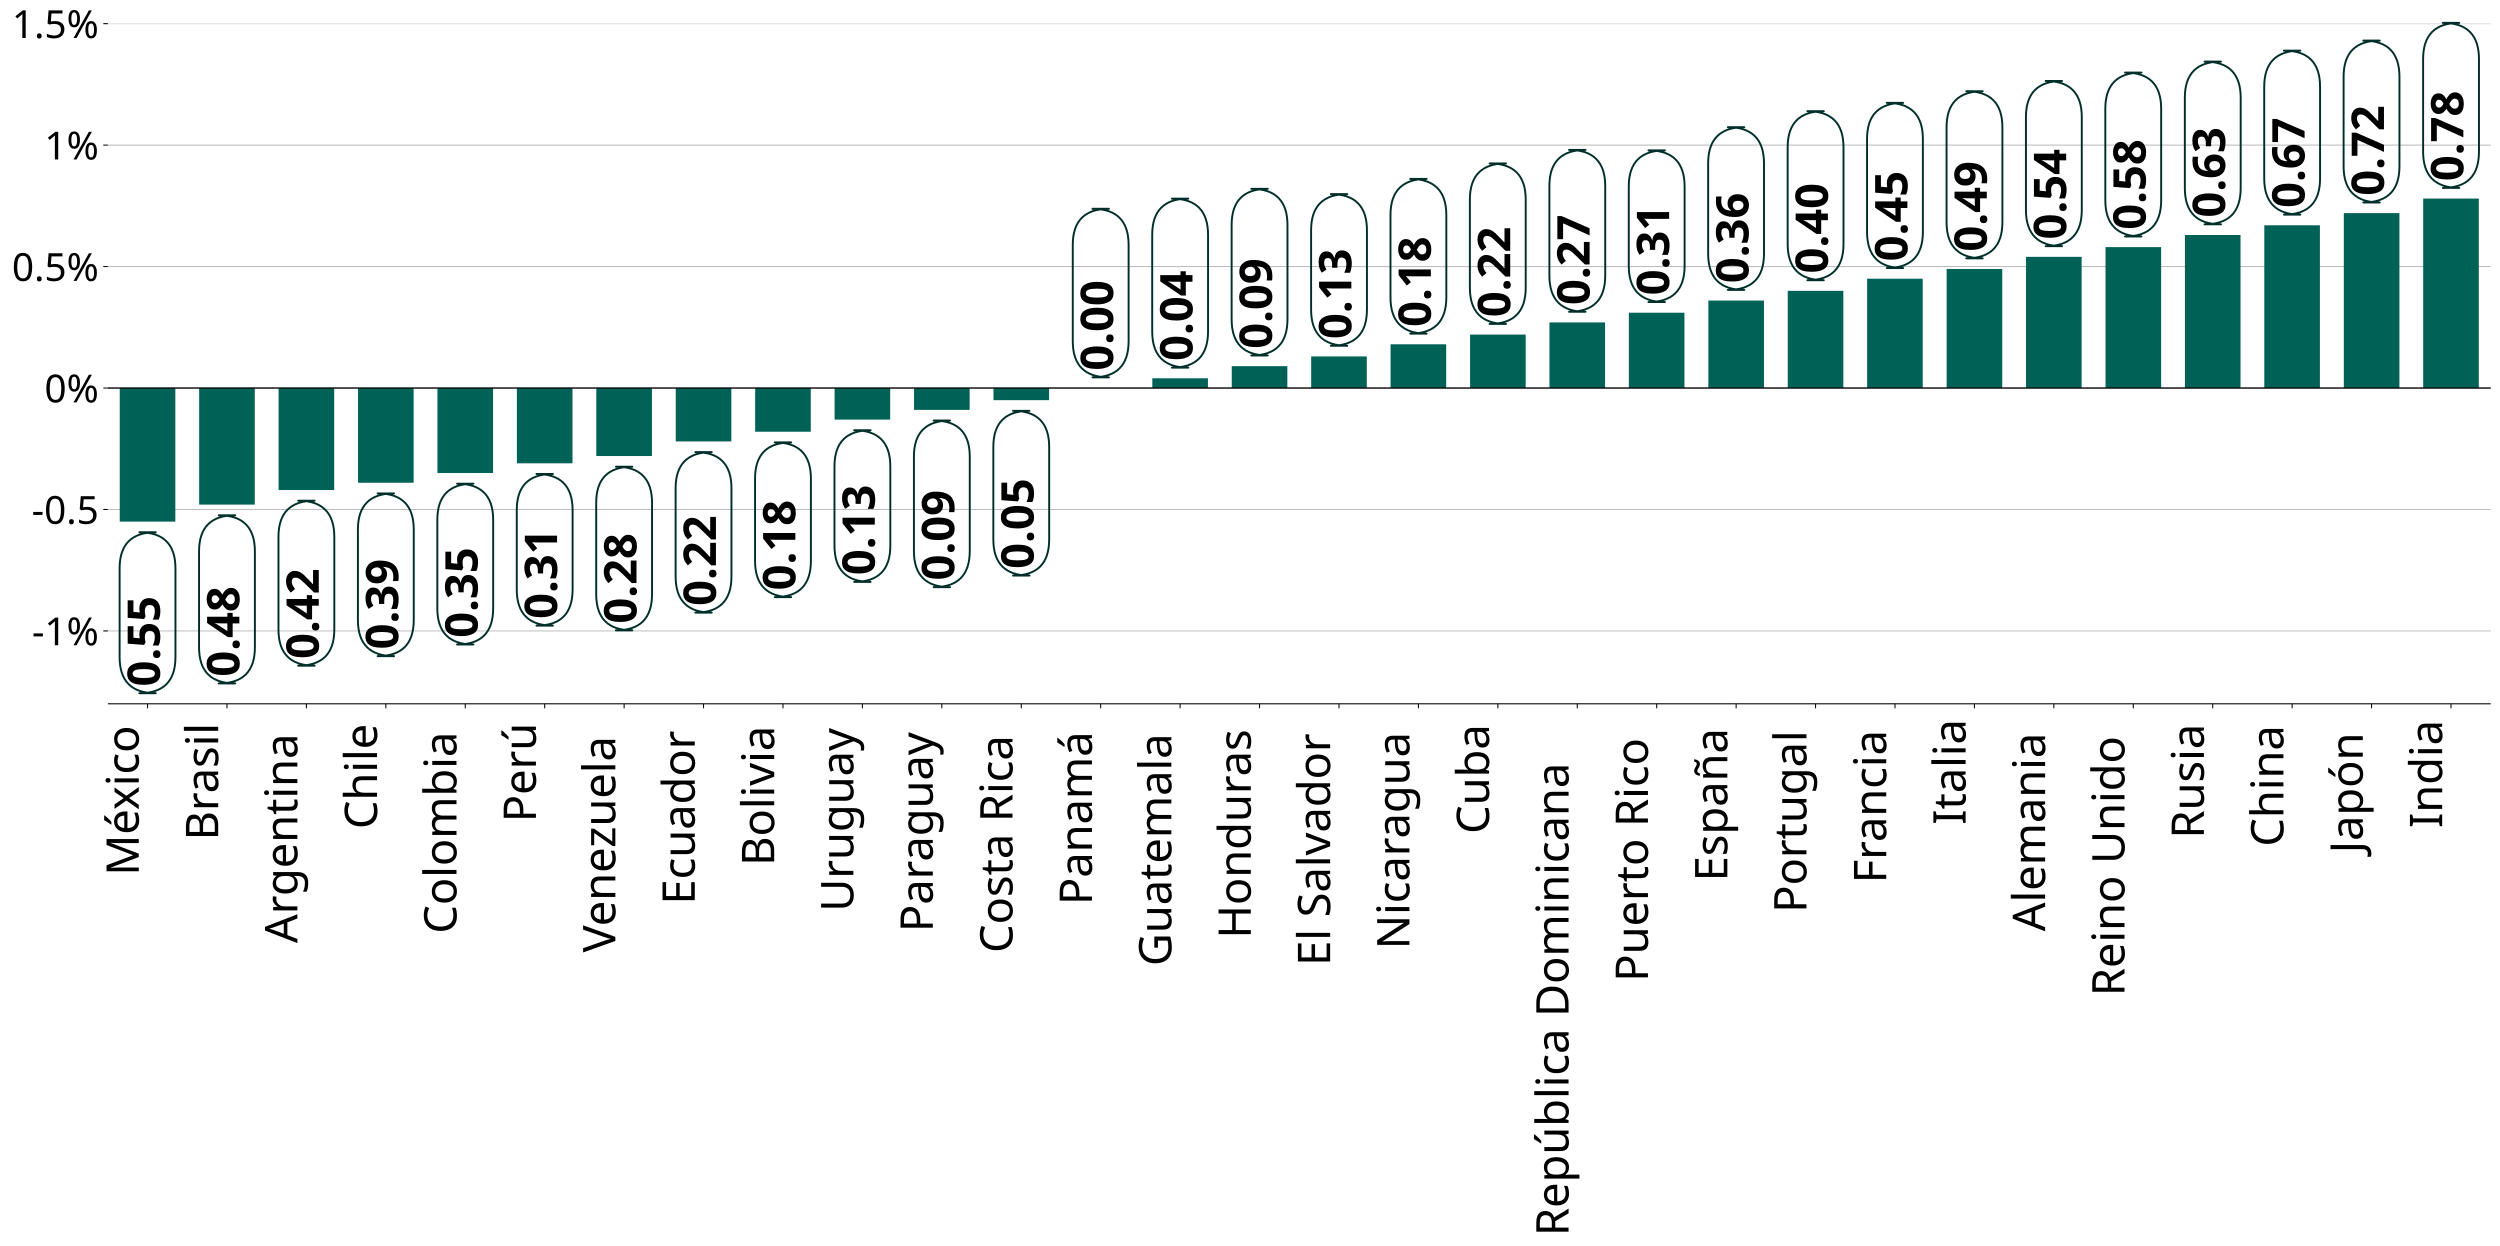
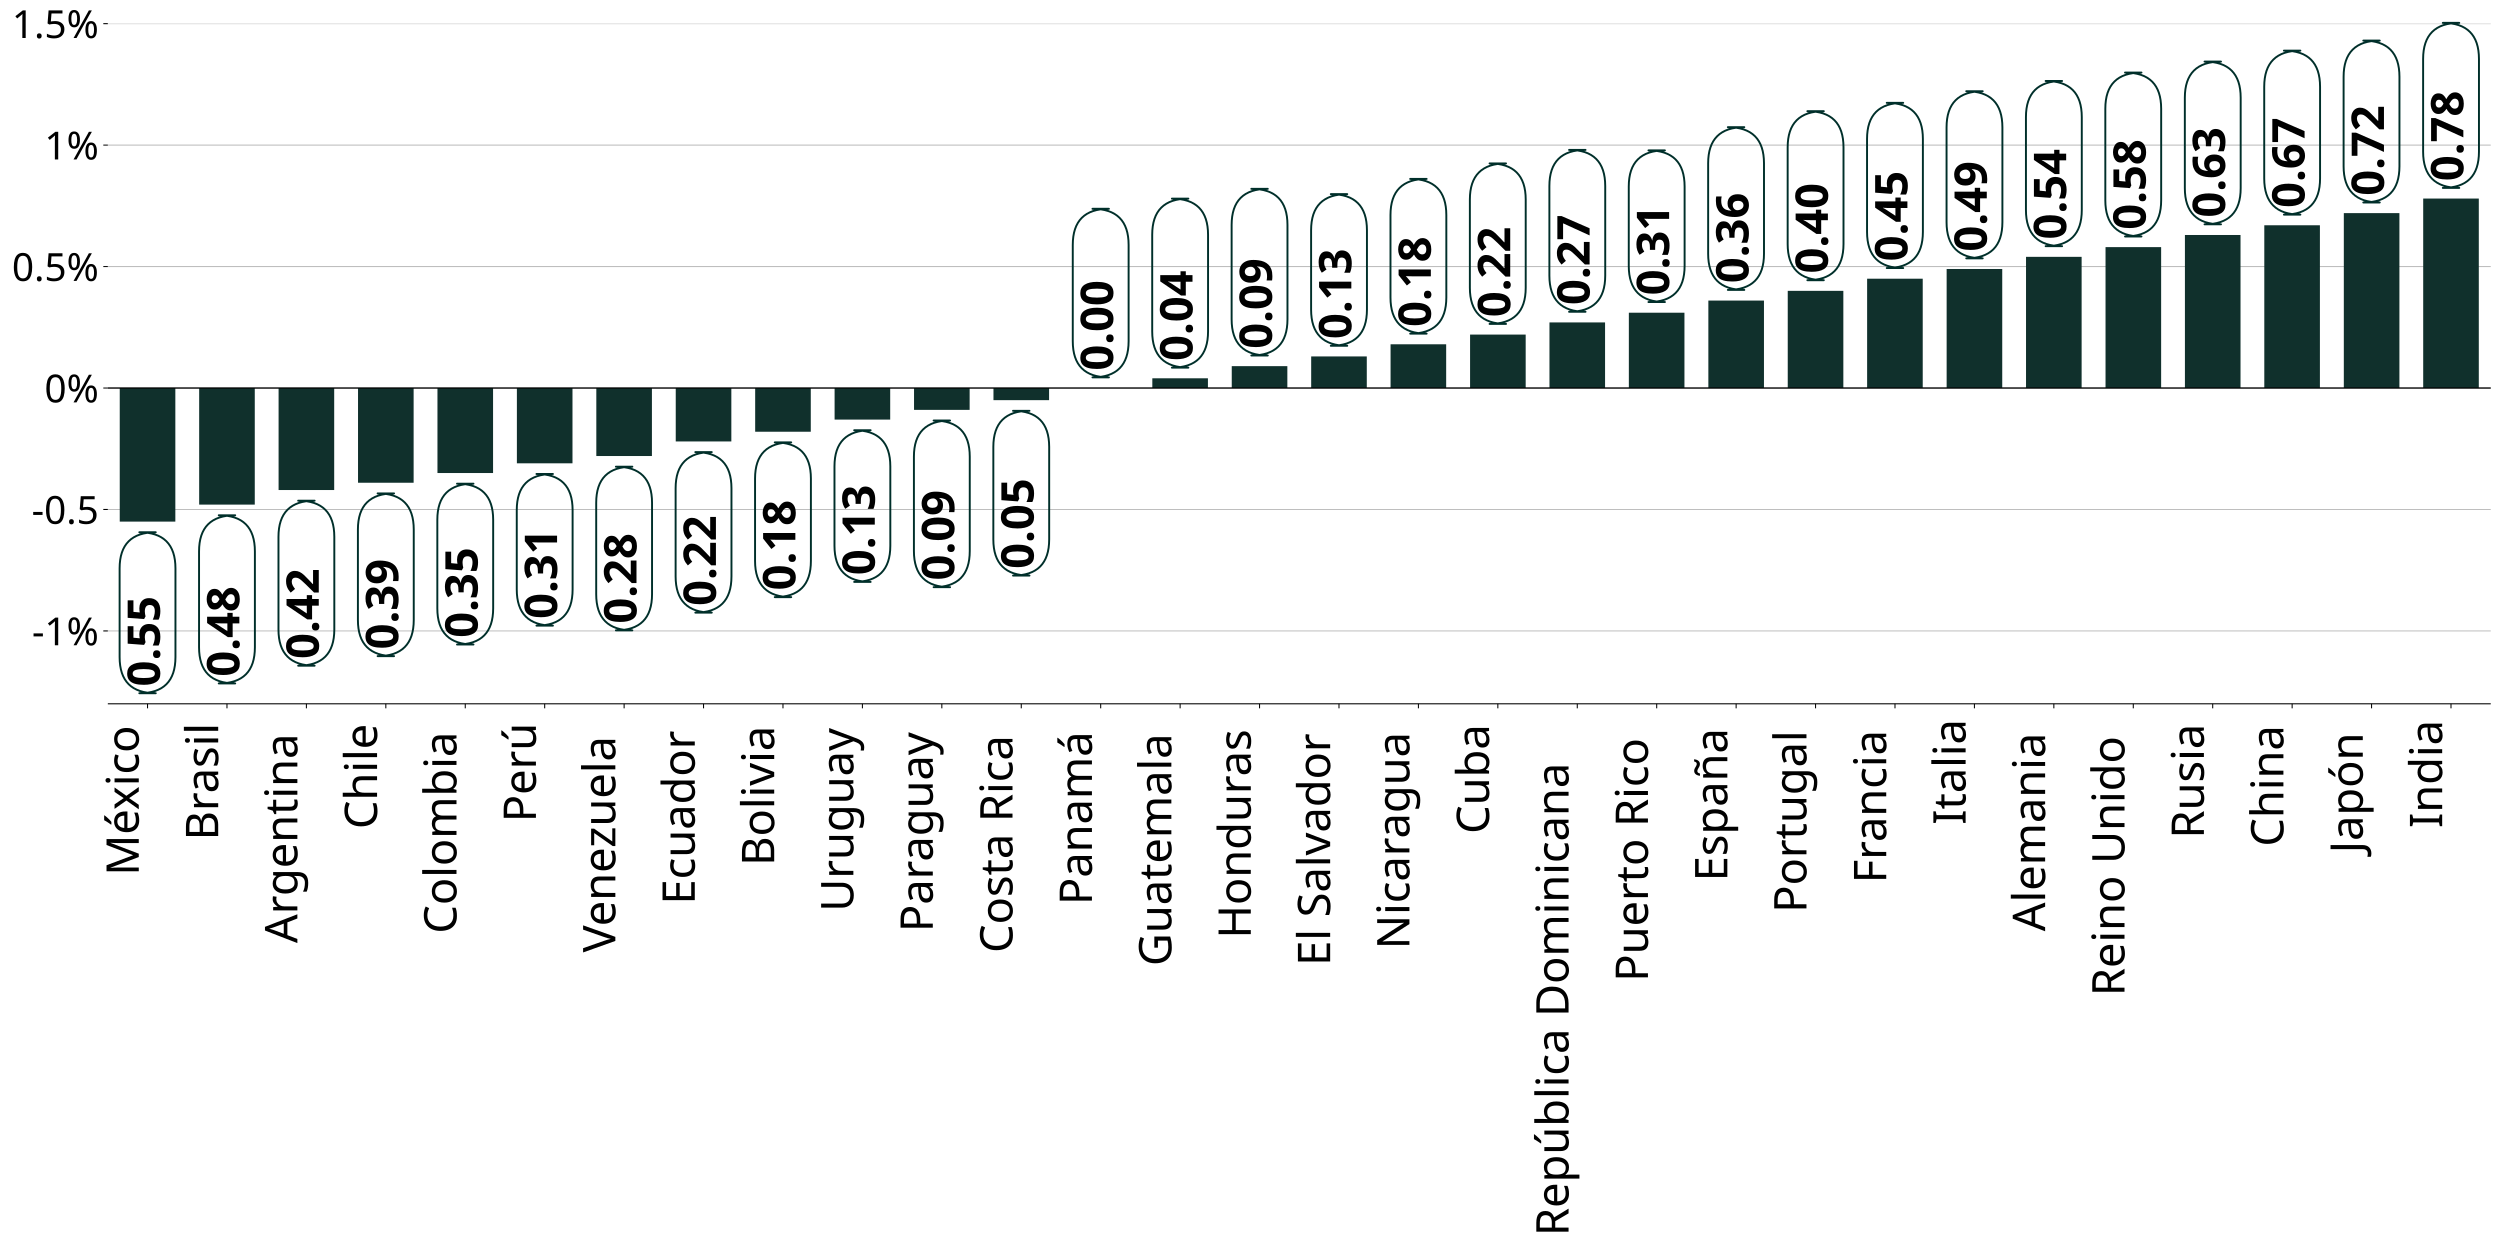
<svg xmlns="http://www.w3.org/2000/svg" xmlns:xlink="http://www.w3.org/1999/xlink" width="1936.8pt" height="964.78pt" version="1.1" viewBox="0 0 1936.8 964.78">
  <defs>
    <style type="text/css">*{stroke-linejoin: round; stroke-linecap: butt}</style>
  </defs>
  <path d="m0 964.78h1936.8v-964.78h-1936.8v964.78z" opacity="0" />
  <path d="m83.533 545.24h1846.1v-526.91h-1846.1v526.91z" opacity="0" />
  <defs>
    <path id="b" d="m0 0v3.5" stroke="#000" stroke-width=".8" />
  </defs>
  <use x="114.301" y="545.24" stroke="#000000" stroke-width=".8" xlink:href="#b" />
  <text transform="translate(107.51 678.38) rotate(-90)" font-family="'Montserrat'" font-size="35px" font-weight="500">México</text>
  <use x="175.836" y="545.24" stroke="#000000" stroke-width=".8" xlink:href="#b" />
  <text transform="translate(169.04 651.08) rotate(-90)" font-family="'Montserrat'" font-size="35px" font-weight="500">Brasil</text>
  <use x="237.372" y="545.24" stroke="#000000" stroke-width=".8" xlink:href="#b" />
  <text transform="translate(230.37 730.64) rotate(-90)" font-family="'Montserrat'" font-size="35px" font-weight="500">Argentina</text>
  <use x="298.908" y="545.24" stroke="#000000" stroke-width=".8" xlink:href="#b" />
  <text transform="translate(292.12 642.33) rotate(-90)" font-family="'Montserrat'" font-size="35px" font-weight="500">Chile</text>
  <use x="360.443" y="545.24" stroke="#000000" stroke-width=".8" xlink:href="#b" />
  <text transform="translate(353.65 723.32) rotate(-90)" font-family="'Montserrat'" font-size="35px" font-weight="500">Colombia</text>
  <use x="421.979" y="545.24" stroke="#000000" stroke-width=".8" xlink:href="#b" />
  <text transform="translate(415.19 636.98) rotate(-90)" font-family="'Montserrat'" font-size="35px" font-weight="500">Perú</text>
  <use x="483.515" y="545.24" stroke="#000000" stroke-width=".8" xlink:href="#b" />
  <text transform="translate(476.72 737.88) rotate(-90)" font-family="'Montserrat'" font-size="35px" font-weight="500">Venezuela</text>
  <use x="545.05" y="545.24" stroke="#000000" stroke-width=".8" xlink:href="#b" />
  <text transform="translate(538.26 700.74) rotate(-90)" font-family="'Montserrat'" font-size="35px" font-weight="500">Ecuador</text>
  <use x="606.586" y="545.24" stroke="#000000" stroke-width=".8" xlink:href="#b" />
  <text transform="translate(599.79 670.76) rotate(-90)" font-family="'Montserrat'" font-size="35px" font-weight="500">Bolivia</text>
  <use x="668.122" y="545.24" stroke="#000000" stroke-width=".8" xlink:href="#b" />
  <text transform="translate(661.12 706.31) rotate(-90)" font-family="'Montserrat'" font-size="35px" font-weight="500">Uruguay</text>
  <use x="729.657" y="545.24" stroke="#000000" stroke-width=".8" xlink:href="#b" />
  <text transform="translate(722.66 722.06) rotate(-90)" font-family="'Montserrat'" font-size="35px" font-weight="500">Paraguay</text>
  <use x="791.193" y="545.24" stroke="#000000" stroke-width=".8" xlink:href="#b" />
  <text transform="translate(784.4 738.27) rotate(-90)" font-family="'Montserrat'" font-size="35px" font-weight="500">Costa Rica</text>
  <use x="852.729" y="545.24" stroke="#000000" stroke-width=".8" xlink:href="#b" />
  <text transform="translate(845.94 701.13) rotate(-90)" font-family="'Montserrat'" font-size="35px" font-weight="500">Panamá</text>
  <use x="914.264" y="545.24" stroke="#000000" stroke-width=".8" xlink:href="#b" />
  <text transform="translate(907.47 748.42) rotate(-90)" font-family="'Montserrat'" font-size="35px" font-weight="500">Guatemala</text>
  <use x="975.8" y="545.24" stroke="#000000" stroke-width=".8" xlink:href="#b" />
  <text transform="translate(969.01 727.1) rotate(-90)" font-family="'Montserrat'" font-size="35px" font-weight="500">Honduras</text>
  <use x="1037.336" y="545.24" stroke="#000000" stroke-width=".8" xlink:href="#b" />
  <text transform="translate(1030.5 748.25) rotate(-90)" font-family="'Montserrat'" font-size="35px" font-weight="500">El Salvador</text>
  <use x="1098.871" y="545.24" stroke="#000000" stroke-width=".8" xlink:href="#b" />
  <text transform="translate(1091.9 735.39) rotate(-90)" font-family="'Montserrat'" font-size="35px" font-weight="500">Nicaragua</text>
  <use x="1160.407" y="545.24" stroke="#000000" stroke-width=".8" xlink:href="#b" />
  <text transform="translate(1153.6 646.04) rotate(-90)" font-family="'Montserrat'" font-size="35px" font-weight="500">Cuba</text>
  <use x="1221.943" y="545.24" stroke="#000000" stroke-width=".8" xlink:href="#b" />
  <text transform="translate(1215.2 957.58) rotate(-90)" font-family="'Montserrat'" font-size="35px" font-weight="500">República Dominicana</text>
  <use x="1283.478" y="545.24" stroke="#000000" stroke-width=".8" xlink:href="#b" />
  <text transform="translate(1276.7 760.53) rotate(-90)" font-family="'Montserrat'" font-size="35px" font-weight="500">Puerto Rico</text>
  <use x="1345.014" y="545.24" stroke="#000000" stroke-width=".8" xlink:href="#b" />
  <text transform="translate(1338.2 682.78) rotate(-90)" font-family="'Montserrat'" font-size="35px" font-weight="500">España</text>
  <use x="1406.55" y="545.24" stroke="#000000" stroke-width=".8" xlink:href="#b" />
  <text transform="translate(1399.5 707.12) rotate(-90)" font-family="'Montserrat'" font-size="35px" font-weight="500">Portugal</text>
  <use x="1468.085" y="545.24" stroke="#000000" stroke-width=".8" xlink:href="#b" />
  <text transform="translate(1461.3 684.26) rotate(-90)" font-family="'Montserrat'" font-size="35px" font-weight="500">Francia</text>
  <use x="1529.621" y="545.24" stroke="#000000" stroke-width=".8" xlink:href="#b" />
  <text transform="translate(1522.8 638.97) rotate(-90)" font-family="'Montserrat'" font-size="35px" font-weight="500">Italia</text>
  <use x="1591.157" y="545.24" stroke="#000000" stroke-width=".8" xlink:href="#b" />
  <text transform="translate(1584.4 721.5) rotate(-90)" font-family="'Montserrat'" font-size="35px" font-weight="500">Alemania</text>
  <use x="1652.692" y="545.24" stroke="#000000" stroke-width=".8" xlink:href="#b" />
  <text transform="translate(1645.9 771.73) rotate(-90)" font-family="'Montserrat'" font-size="35px" font-weight="500">Reino Unido</text>
  <use x="1714.228" y="545.24" stroke="#000000" stroke-width=".8" xlink:href="#b" />
  <text transform="translate(1707.4 649.61) rotate(-90)" font-family="'Montserrat'" font-size="35px" font-weight="500">Rusia</text>
  <use x="1775.764" y="545.24" stroke="#000000" stroke-width=".8" xlink:href="#b" />
  <text transform="translate(1769 655.91) rotate(-90)" font-family="'Montserrat'" font-size="35px" font-weight="500">China</text>
  <use x="1837.299" y="545.24" stroke="#000000" stroke-width=".8" xlink:href="#b" />
  <text transform="translate(1830.5 661.05) rotate(-90)" font-family="'Montserrat'" font-size="35px" font-weight="500">Japón</text>
  <use x="1898.835" y="545.24" stroke="#000000" stroke-width=".8" xlink:href="#b" />
  <text transform="translate(1892 641.49) rotate(-90)" font-family="'Montserrat'" font-size="35px" font-weight="500">India</text>
  <path d="m83.533 488.79h1846.1" clip-path="url(#a)" fill="none" stroke="#b9b9b9" stroke-linecap="square" stroke-width=".75" />
  <defs>
    <path id="c" d="m0 0h-3.5" stroke="#000" stroke-width=".8" />
  </defs>
  <use x="83.533" y="488.786" stroke="#000000" stroke-width=".8" xlink:href="#c" />
  <text transform="rotate(-0 76.533 499.92)" x="76.533" y="499.916" font-family="'Montserrat'" font-size="30px" font-weight="500" text-anchor="end">-1%</text>
  <path d="m83.533 394.69h1846.1" clip-path="url(#a)" fill="none" stroke="#b9b9b9" stroke-linecap="square" stroke-width=".75" />
  <use x="83.533" y="394.695" stroke="#000000" stroke-width=".8" xlink:href="#c" />
  <text transform="rotate(-0 76.533 405.83)" x="76.533" y="405.825" font-family="'Montserrat'" font-size="30px" font-weight="500" text-anchor="end">-0.5</text>
  <path d="m83.533 300.6h1846.1" clip-path="url(#a)" fill="none" stroke="#b9b9b9" stroke-linecap="square" stroke-width=".75" />
  <use x="83.533" y="300.604" stroke="#000000" stroke-width=".8" xlink:href="#c" />
  <text transform="rotate(-0 76.533 311.73)" x="76.533" y="311.734" font-family="'Montserrat'" font-size="30px" font-weight="500" text-anchor="end">0%</text>
  <path d="m83.533 206.51h1846.1" clip-path="url(#a)" fill="none" stroke="#b9b9b9" stroke-linecap="square" stroke-width=".75" />
  <use x="83.533" y="206.513" stroke="#000000" stroke-width=".8" xlink:href="#c" />
  <text transform="rotate(-0 76.533 217.64)" x="76.533" y="217.643" font-family="'Montserrat'" font-size="30px" font-weight="500" text-anchor="end">0.5%</text>
  <path d="m83.533 112.42h1846.1" clip-path="url(#a)" fill="none" stroke="#b9b9b9" stroke-linecap="square" stroke-width=".75" />
  <use x="83.533" y="112.422" stroke="#000000" stroke-width=".8" xlink:href="#c" />
  <text transform="rotate(-0 76.533 123.55)" x="76.533" y="123.552" font-family="'Montserrat'" font-size="30px" font-weight="500" text-anchor="end">1%</text>
  <path d="m83.533 18.33h1846.1" clip-path="url(#a)" fill="none" stroke="#b9b9b9" stroke-linecap="square" stroke-width=".75" />
  <use x="83.533" y="18.33" stroke="#000000" stroke-width=".8" xlink:href="#c" />
  <text transform="rotate(-0 76.533 29.461)" x="76.533" y="29.461" font-family="'Montserrat'" font-size="30px" font-weight="500" text-anchor="end">1.5%</text>
-   <path d="m92.763 300.6h43.075v103.5h-43.075z" clip-path="url(#a)" fill="#006157" />
-   <path d="m154.3 300.6h43.075v90.327h-43.075z" clip-path="url(#a)" fill="#006157" />
-   <path d="m215.83 300.6h43.075v79.036h-43.075z" clip-path="url(#a)" fill="#006157" />
-   <path d="m277.37 300.6h43.075v73.391h-43.075z" clip-path="url(#a)" fill="#006157" />
-   <path d="m338.91 300.6h43.075v65.864h-43.075z" clip-path="url(#a)" fill="#006157" />
-   <path d="m400.44 300.6h43.075v58.336h-43.075z" clip-path="url(#a)" fill="#006157" />
-   <path d="m461.98 300.6h43.075v52.691h-43.075z" clip-path="url(#a)" fill="#006157" />
-   <path d="m523.51 300.6h43.075v41.4h-43.075z" clip-path="url(#a)" fill="#006157" />
-   <path d="m585.05 300.6h43.075v33.873h-43.075z" clip-path="url(#a)" fill="#006157" />
-   <path d="m646.58 300.6h43.075v24.464h-43.075z" clip-path="url(#a)" fill="#006157" />
-   <path d="m708.12 300.6h43.075v16.936h-43.075z" clip-path="url(#a)" fill="#006157" />
-   <path d="m769.66 300.6h43.075v9.409h-43.075z" clip-path="url(#a)" fill="#006157" />
-   <path d="m892.73 300.6h43.075v-7.527h-43.075z" clip-path="url(#a)" fill="#006157" />
-   <path d="m954.26 300.6h43.075v-16.936h-43.075z" clip-path="url(#a)" fill="#006157" />
-   <path d="m1015.8 300.6h43.075v-24.464h-43.075z" clip-path="url(#a)" fill="#006157" />
-   <path d="m1077.3 300.6h43.075v-33.873h-43.075z" clip-path="url(#a)" fill="#006157" />
-   <path d="m1138.9 300.6h43.075v-41.4h-43.075z" clip-path="url(#a)" fill="#006157" />
-   <path d="m1200.4 300.6h43.075v-50.809h-43.075z" clip-path="url(#a)" fill="#006157" />
-   <path d="m1261.9 300.6h43.075v-58.336h-43.075z" clip-path="url(#a)" fill="#006157" />
-   <path d="m1323.5 300.6h43.075v-67.746h-43.075z" clip-path="url(#a)" fill="#006157" />
-   <path d="m1385 300.6h43.075v-75.273h-43.075z" clip-path="url(#a)" fill="#006157" />
-   <path d="m1446.5 300.6h43.075v-84.682h-43.075z" clip-path="url(#a)" fill="#006157" />
-   <path d="m1508.1 300.6h43.075v-92.209h-43.075z" clip-path="url(#a)" fill="#006157" />
-   <path d="m1569.6 300.6h43.075v-101.62h-43.075z" clip-path="url(#a)" fill="#006157" />
-   <path d="m1631.2 300.6h43.075v-109.15h-43.075z" clip-path="url(#a)" fill="#006157" />
-   <path d="m1692.7 300.6h43.075v-118.55h-43.075z" clip-path="url(#a)" fill="#006157" />
-   <path d="m1754.2 300.6h43.075v-126.08h-43.075z" clip-path="url(#a)" fill="#006157" />
-   <path d="m1815.8 300.6h43.075v-135.49h-43.075z" clip-path="url(#a)" fill="#006157" />
-   <path d="m1877.3 300.6h43.075v-146.78h-43.075z" clip-path="url(#a)" fill="#006157" />
+   <path d="m92.763 300.6h43.075v103.5h-43.075z" clip-path="url(#a)" fill="#10302c" />
+   <path d="m154.3 300.6h43.075v90.327h-43.075z" clip-path="url(#a)" fill="#10302c" />
+   <path d="m215.83 300.6h43.075v79.036h-43.075z" clip-path="url(#a)" fill="#10302c" />
+   <path d="m277.37 300.6h43.075v73.391h-43.075z" clip-path="url(#a)" fill="#10302c" />
+   <path d="m338.91 300.6h43.075v65.864h-43.075z" clip-path="url(#a)" fill="#10302c" />
+   <path d="m400.44 300.6h43.075v58.336h-43.075z" clip-path="url(#a)" fill="#10302c" />
+   <path d="m461.98 300.6h43.075v52.691h-43.075z" clip-path="url(#a)" fill="#10302c" />
+   <path d="m523.51 300.6h43.075v41.4h-43.075z" clip-path="url(#a)" fill="#10302c" />
+   <path d="m585.05 300.6h43.075v33.873h-43.075z" clip-path="url(#a)" fill="#10302c" />
+   <path d="m646.58 300.6h43.075v24.464h-43.075z" clip-path="url(#a)" fill="#10302c" />
+   <path d="m708.12 300.6h43.075v16.936h-43.075z" clip-path="url(#a)" fill="#10302c" />
+   <path d="m769.66 300.6h43.075v9.409h-43.075z" clip-path="url(#a)" fill="#10302c" />
+   <path d="m892.73 300.6h43.075v-7.527h-43.075z" clip-path="url(#a)" fill="#10302c" />
+   <path d="m954.26 300.6h43.075v-16.936h-43.075z" clip-path="url(#a)" fill="#10302c" />
+   <path d="m1015.8 300.6h43.075v-24.464h-43.075z" clip-path="url(#a)" fill="#10302c" />
+   <path d="m1077.3 300.6h43.075v-33.873h-43.075z" clip-path="url(#a)" fill="#10302c" />
+   <path d="m1138.9 300.6h43.075v-41.4h-43.075z" clip-path="url(#a)" fill="#10302c" />
+   <path d="m1200.4 300.6h43.075v-50.809h-43.075z" clip-path="url(#a)" fill="#10302c" />
+   <path d="m1261.9 300.6h43.075v-58.336h-43.075z" clip-path="url(#a)" fill="#10302c" />
+   <path d="m1323.5 300.6h43.075v-67.746h-43.075z" clip-path="url(#a)" fill="#10302c" />
+   <path d="m1385 300.6h43.075v-75.273h-43.075z" clip-path="url(#a)" fill="#10302c" />
+   <path d="m1446.5 300.6h43.075v-84.682h-43.075z" clip-path="url(#a)" fill="#10302c" />
+   <path d="m1508.1 300.6h43.075v-92.209h-43.075z" clip-path="url(#a)" fill="#10302c" />
+   <path d="m1569.6 300.6h43.075v-101.62h-43.075z" clip-path="url(#a)" fill="#10302c" />
+   <path d="m1631.2 300.6h43.075v-109.15h-43.075z" clip-path="url(#a)" fill="#10302c" />
+   <path d="m1692.7 300.6h43.075v-118.55h-43.075z" clip-path="url(#a)" fill="#10302c" />
+   <path d="m1754.2 300.6h43.075v-126.08h-43.075z" clip-path="url(#a)" fill="#10302c" />
+   <path d="m1815.8 300.6h43.075v-135.49h-43.075z" clip-path="url(#a)" fill="#10302c" />
+   <path d="m1877.3 300.6h43.075v-146.78h-43.075z" clip-path="url(#a)" fill="#10302c" />
  <path d="m83.533 300.6h1846.1" clip-path="url(#a)" fill="none" stroke="#000" stroke-linecap="square" />
  <path d="m83.533 545.24h1846.1" fill="none" stroke="#000" stroke-linecap="square" stroke-width=".8" />
  <path d="m135.93 509.06v-68.704q0-28-28-28h12.737q-28 0-28 28v68.704q0 28 28 28h-12.737q28 0 28-28z" fill="none" stroke="#002f2a" stroke-width="1.5" />
  <text transform="translate(123.89 531.81) rotate(-90)" font-family="'Montserrat'" font-size="35px" font-weight="700">0.55  </text>
  <path d="m197.47 501.46v-74.271q0-28-28-28h12.737q-28 0-28 28v74.271q0 28 28 28h-12.737q28 0 28-28z" fill="none" stroke="#002f2a" stroke-width="1.5" />
  <text transform="translate(185.43 524.21) rotate(-90)" font-family="'Montserrat'" font-size="35px" font-weight="700">0.48  </text>
  <path d="m259 487.72v-71.821q0-28-28-28h12.737q-28 0-28 28v71.821q0 28 28 28h-12.737q28 0 28-28z" fill="none" stroke="#002f2a" stroke-width="1.5" />
  <text transform="translate(246.96 510.47) rotate(-90)" font-family="'Montserrat'" font-size="35px" font-weight="700">0.42  </text>
  <path d="m320.54 480.32v-70.071q0-28-28-28h12.737q-28 0-28 28v70.071q0 28 28 28h-12.737q28 0 28-28z" fill="none" stroke="#002f2a" stroke-width="1.5" />
  <text transform="translate(308.5 503.07) rotate(-90)" font-family="'Montserrat'" font-size="35px" font-weight="700">0.39  </text>
  <path d="m382.07 471.32v-68.6q0-28-28-28h12.737q-28 0-28 28v68.6q0 28 28 28h-12.737q28 0 28-28z" fill="none" stroke="#002f2a" stroke-width="1.5" />
  <text transform="translate(370.03 494.07) rotate(-90)" font-family="'Montserrat'" font-size="35px" font-weight="700">0.35  </text>
  <path d="m443.61 456.69v-61.496q0-28-28-28h12.737q-28 0-28 28v61.496q0 28 28 28h-12.737q28 0 28-28z" fill="none" stroke="#002f2a" stroke-width="1.5" />
  <text transform="translate(431.57 479.44) rotate(-90)" font-family="'Montserrat'" font-size="35px" font-weight="700">0.31  </text>
  <path d="m505.15 460.35v-70.804q0-28-28-28h12.737q-28 0-28 28v70.804q0 28 28 28h-12.737q28 0 28-28z" fill="none" stroke="#002f2a" stroke-width="1.5" />
  <text transform="translate(493.1 483.1) rotate(-90)" font-family="'Montserrat'" font-size="35px" font-weight="700">0.28  </text>
  <path d="m566.68 446.61v-68.354q0-28-28-28h12.737q-28 0-28 28v68.354q0 28 28 28h-12.737q28 0 28-28z" fill="none" stroke="#002f2a" stroke-width="1.5" />
  <text transform="translate(554.64 469.36) rotate(-90)" font-family="'Montserrat'" font-size="35px" font-weight="700">0.22  </text>
  <path d="m628.22 434.61v-63.875q0-28-28-28h12.737q-28 0-28 28v63.875q0 28 28 28h-12.737q28 0 28-28z" fill="none" stroke="#002f2a" stroke-width="1.5" />
  <text transform="translate(616.18 457.36) rotate(-90)" font-family="'Montserrat'" font-size="35px" font-weight="700">0.18  </text>
  <path d="m689.75 422.82v-61.496q0-28-28-28h12.737q-28 0-28 28v61.496q0 28 28 28h-12.737q28 0 28-28z" fill="none" stroke="#002f2a" stroke-width="1.5" />
  <text transform="translate(677.71 445.57) rotate(-90)" font-family="'Montserrat'" font-size="35px" font-weight="700">0.13  </text>
  <path d="m751.29 426.91v-73.117q0-28-28-28h12.737q-28 0-28 28v73.117q0 28 28 28h-12.737q28 0 28-28z" fill="none" stroke="#002f2a" stroke-width="1.5" />
  <text transform="translate(739.25 449.66) rotate(-90)" font-family="'Montserrat'" font-size="35px" font-weight="700">0.09  </text>
  <path d="m812.82 417.91v-71.646q0-28-28-28h12.737q-28 0-28 28v71.646q0 28 28 28h-12.737q28 0 28-28z" fill="none" stroke="#002f2a" stroke-width="1.5" />
  <text transform="translate(800.78 440.66) rotate(-90)" font-family="'Montserrat'" font-size="35px" font-weight="700">0.05  </text>
  <path d="m874.36 264.35v-74.588q0-28-28-28h12.737q-28 0-28 28v74.588q0 28 28 28h-12.737q28 0 28-28z" fill="none" stroke="#002f2a" stroke-width="1.5" />
  <text transform="translate(862.32 287.1) rotate(-90)" font-family="'Montserrat'" font-size="35px" font-weight="700">0.00  </text>
  <path d="m935.9 256.82v-74.938q0-28-28-28h12.737q-28 0-28 28v74.938q0 28 28 28h-12.737q28 0 28-28z" fill="none" stroke="#002f2a" stroke-width="1.5" />
  <text transform="translate(923.85 279.57) rotate(-90)" font-family="'Montserrat'" font-size="35px" font-weight="700">0.04  </text>
  <path d="m997.43 247.41v-73.117q0-28-28-28h12.737q-28 0-28 28v73.117q0 28 28 28h-12.737q28 0 28-28z" fill="none" stroke="#002f2a" stroke-width="1.5" />
  <text transform="translate(985.39 270.16) rotate(-90)" font-family="'Montserrat'" font-size="35px" font-weight="700">0.09  </text>
  <path d="m1059 239.89v-61.496q0-28-28-28h12.737q-28 0-28 28v61.496q0 28 28 28h-12.737q28 0 28-28z" fill="none" stroke="#002f2a" stroke-width="1.5" />
  <text transform="translate(1046.9 262.64) rotate(-90)" font-family="'Montserrat'" font-size="35px" font-weight="700">0.13  </text>
  <path d="m1120.5 230.48v-63.875q0-28-28-28h12.737q-28 0-28 28v63.875q0 28 28 28h-12.737q28 0 28-28z" fill="none" stroke="#002f2a" stroke-width="1.5" />
  <text transform="translate(1108.5 253.23) rotate(-90)" font-family="'Montserrat'" font-size="35px" font-weight="700">0.18  </text>
  <path d="m1182 222.95v-68.354q0-28-28-28h12.737q-28 0-28 28v68.354q0 28 28 28h-12.737q28 0 28-28z" fill="none" stroke="#002f2a" stroke-width="1.5" />
  <text transform="translate(1170 245.7) rotate(-90)" font-family="'Montserrat'" font-size="35px" font-weight="700">0.22  </text>
  <path d="m1243.6 213.54v-69.404q0-28-28-28h12.737q-28 0-28 28v69.404q0 28 28 28h-12.737q28 0 28-28z" fill="none" stroke="#002f2a" stroke-width="1.5" />
  <text transform="translate(1231.5 236.29) rotate(-90)" font-family="'Montserrat'" font-size="35px" font-weight="700">0.27  </text>
  <path d="m1305.1 206.01v-61.496q0-28-28-28h12.737q-28 0-28 28v61.496q0 28 28 28h-12.737q28 0 28-28z" fill="none" stroke="#002f2a" stroke-width="1.5" />
  <text transform="translate(1293.1 228.76) rotate(-90)" font-family="'Montserrat'" font-size="35px" font-weight="700">0.31  </text>
  <path d="m1366.6 196.6v-70.071q0-28-28-28h12.737q-28 0-28 28v70.071q0 28 28 28h-12.737q28 0 28-28z" fill="none" stroke="#002f2a" stroke-width="1.5" />
  <text transform="translate(1354.6 219.35) rotate(-90)" font-family="'Montserrat'" font-size="35px" font-weight="700">0.36  </text>
  <path d="m1428.2 189.08v-74.938q0-28-28-28h12.737q-28 0-28 28v74.938q0 28 28 28h-12.737q28 0 28-28z" fill="none" stroke="#002f2a" stroke-width="1.5" />
  <text transform="translate(1416.1 211.83) rotate(-90)" font-family="'Montserrat'" font-size="35px" font-weight="700">0.40  </text>
  <path d="m1489.7 179.67v-71.996q0-28-28-28h12.737q-28 0-28 28v71.996q0 28 28 28h-12.737q28 0 28-28z" fill="none" stroke="#002f2a" stroke-width="1.5" />
  <text transform="translate(1477.7 202.42) rotate(-90)" font-family="'Montserrat'" font-size="35px" font-weight="700">0.45  </text>
  <path d="m1551.3 172.14v-73.467q0-28-28-28h12.737q-28 0-28 28v73.467q0 28 28 28h-12.737q28 0 28-28z" fill="none" stroke="#002f2a" stroke-width="1.5" />
  <text transform="translate(1539.2 194.89) rotate(-90)" font-family="'Montserrat'" font-size="35px" font-weight="700">0.49  </text>
  <path d="m1612.8 162.73v-71.996q0-28-28-28h12.737q-28 0-28 28v71.996q0 28 28 28h-12.737q28 0 28-28z" fill="none" stroke="#002f2a" stroke-width="1.5" />
  <text transform="translate(1600.7 185.48) rotate(-90)" font-family="'Montserrat'" font-size="35px" font-weight="700">0.54  </text>
  <path d="m1674.3 155.2v-70.979q0-28-28-28h12.737q-28 0-28 28v70.979q0 28 28 28h-12.737q28 0 28-28z" fill="none" stroke="#002f2a" stroke-width="1.5" />
  <text transform="translate(1662.3 177.95) rotate(-90)" font-family="'Montserrat'" font-size="35px" font-weight="700">0.58  </text>
  <path d="m1735.9 145.79v-70.071q0-28-28-28h12.737q-28 0-28 28v70.071q0 28 28 28h-12.737q28 0 28-28z" fill="none" stroke="#002f2a" stroke-width="1.5" />
  <text transform="translate(1723.8 168.54) rotate(-90)" font-family="'Montserrat'" font-size="35px" font-weight="700">0.63  </text>
  <path d="m1797.4 138.27v-71.05q0-28-28-28h12.737q-28 0-28 28v71.05q0 28 28 28h-12.737q28 0 28-28z" fill="none" stroke="#002f2a" stroke-width="1.5" />
  <text transform="translate(1785.4 161.02) rotate(-90)" font-family="'Montserrat'" font-size="35px" font-weight="700">0.67  </text>
  <path d="m1858.9 128.86v-69.404q0-28-28-28h12.737q-28 0-28 28v69.404q0 28 28 28h-12.737q28 0 28-28z" fill="none" stroke="#002f2a" stroke-width="1.5" />
  <text transform="translate(1846.9 151.61) rotate(-90)" font-family="'Montserrat'" font-size="35px" font-weight="700">0.72  </text>
  <path d="m1920.5 117.57v-71.854q0-28-28-28h12.737q-28 0-28 28v71.854q0 28 28 28h-12.737q28 0 28-28z" fill="none" stroke="#002f2a" stroke-width="1.5" />
  <text transform="translate(1908.4 140.32) rotate(-90)" font-family="'Montserrat'" font-size="35px" font-weight="700">0.78  </text>
  <defs>
    <clipPath id="a">
      <rect x="83.533" y="18.33" width="1846.1" height="526.91" />
    </clipPath>
  </defs>
</svg>
